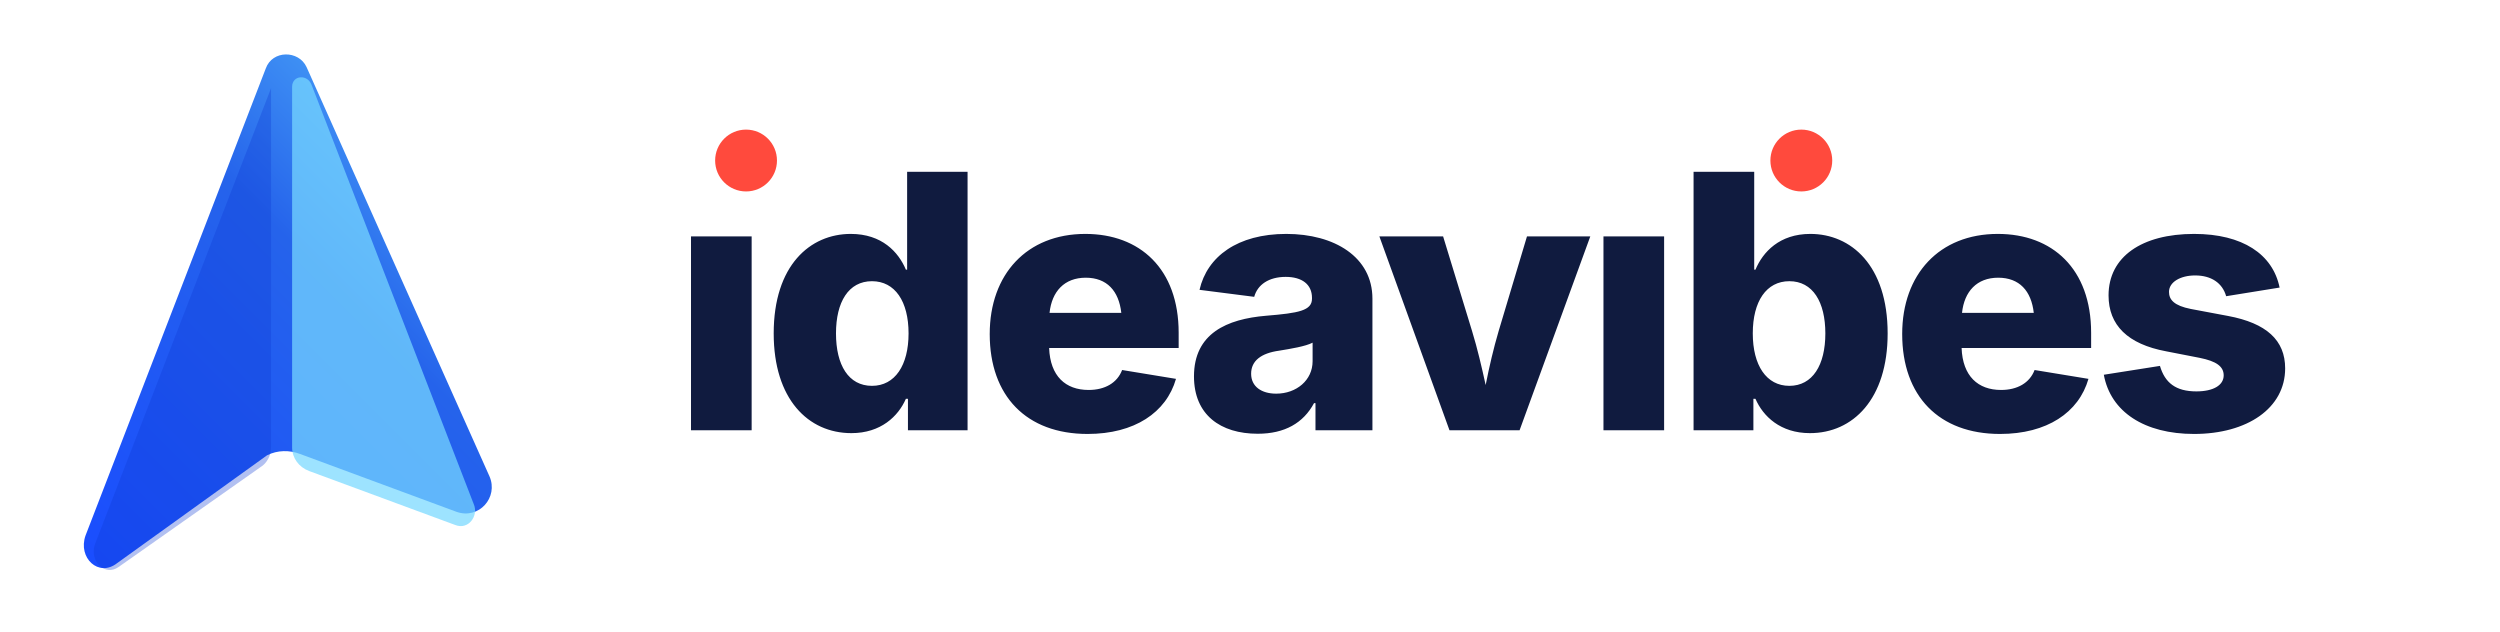
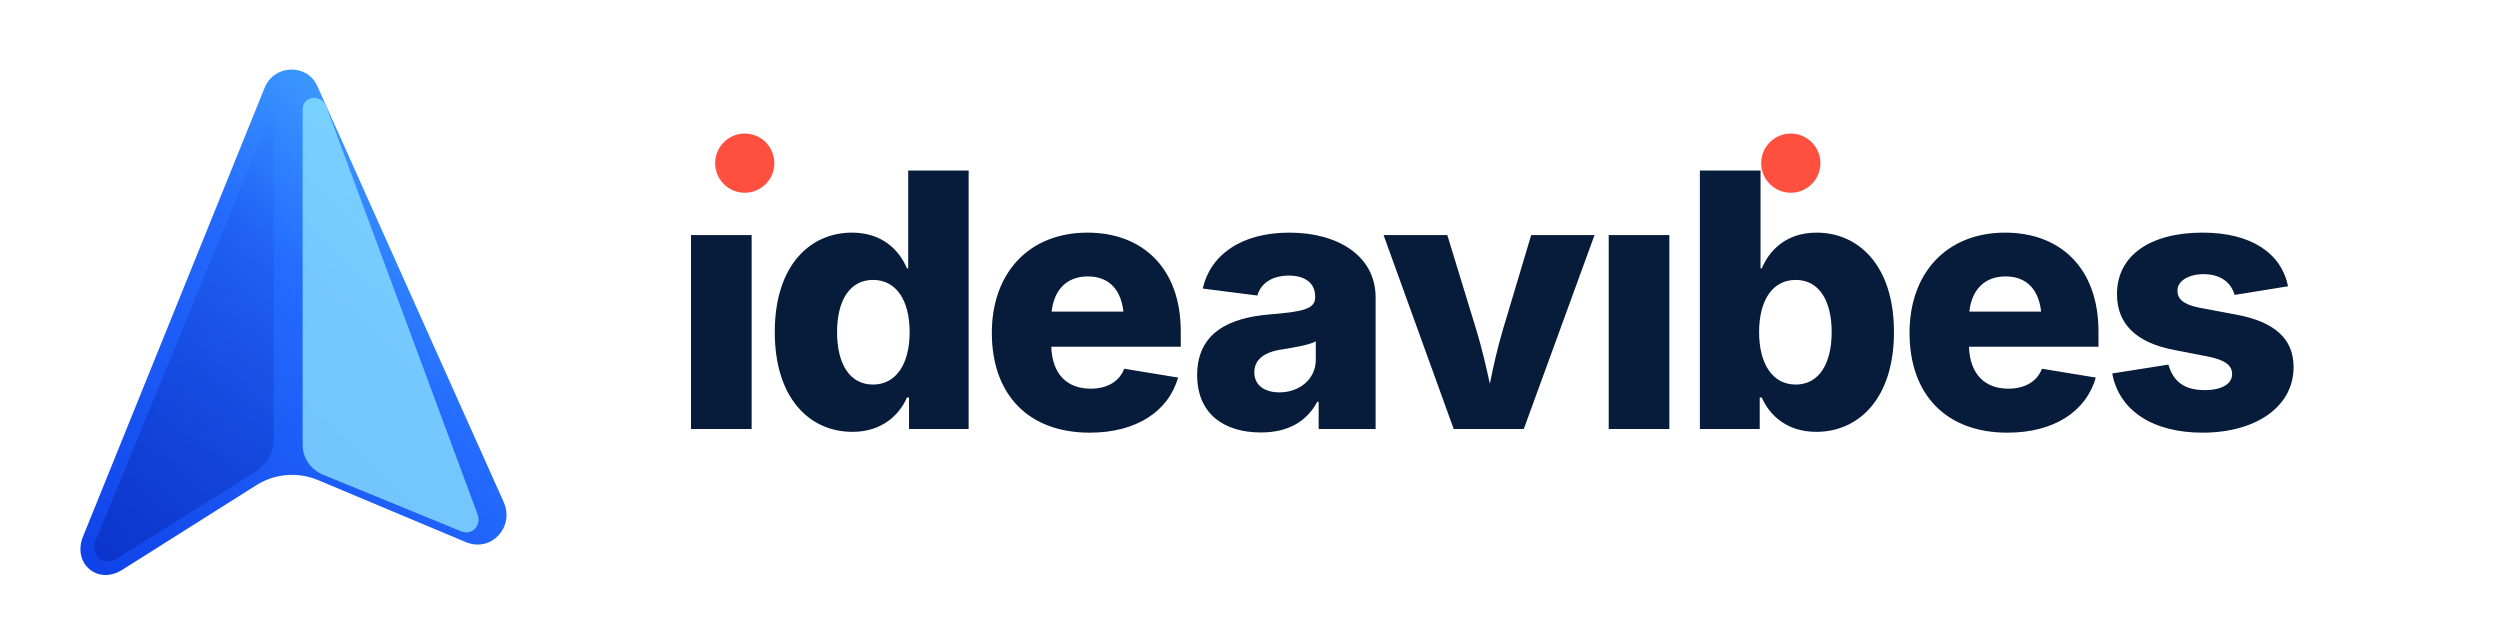
<svg xmlns="http://www.w3.org/2000/svg" width="190" height="48" viewBox="0 0 190 48" role="img" aria-labelledby="title">
  <defs>
-     <linearGradient id="ideavibes-wordmark-sail" x1="5" x2="42" y1="42" y2="5" gradientUnits="userSpaceOnUse">
-       <stop offset="0" stop-color="#1A4DFF" />
-       <stop offset="0.55" stop-color="#2563EB" />
-       <stop offset="1" stop-color="#5EC8FF" />
+     <linearGradient id="ideavibes-wordmark-sail" x1="6" x2="42" y1="43" y2="5" gradientUnits="userSpaceOnUse">
+       <stop offset="0" stop-color="#0F42E8" />
+       <stop offset="0.52" stop-color="#246BFF" />
+       <stop offset="1" stop-color="#55C9FF" />
+     </linearGradient>
+     <linearGradient id="ideavibes-wordmark-shadow" x1="9" x2="29" y1="43" y2="12" gradientUnits="userSpaceOnUse">
+       <stop offset="0" stop-color="#0822A8" stop-opacity=".46" />
+       <stop offset="1" stop-color="#0822A8" stop-opacity="0" />
    </linearGradient>
  </defs>
-   <path fill="url(#ideavibes-wordmark-sail)" d="M6.5 40.7 20.2 5.2c.5-1.4 2.5-1.4 3.1-.1l13.9 31.1c.7 1.6-.8 3.3-2.5 2.7l-11.9-4.4c-.8-.3-1.7-.3-2.5.1L8.9 42.8c-1.4 1.1-3-.4-2.4-2.1Z" />
-   <path fill="#78D9FF" fill-opacity=".72" d="M22.2 6.6V34c0 .8.5 1.5 1.3 1.8l11.1 4.1c1 .4 1.8-.7 1.4-1.6L23.7 6.5c-.3-.9-1.5-.8-1.5.1Z" />
-   <path fill="#0F3AD1" fill-opacity=".32" d="M7.2 41.4 20.6 6.7V34c0 .6-.3 1.2-.8 1.5L9 43.1c-1 .7-2.2-.4-1.8-1.7Z" />
-   <text x="51" y="32.7" fill="#101B3F" font-family="Inter, Avenir Next, Arial, Helvetica, sans-serif" font-size="27" font-weight="800" letter-spacing="-.8">ıdeavıbes</text>
-   <circle cx="56.7" cy="12.2" r="2.35" fill="#FF4A3D" />
-   <circle cx="136.9" cy="12.2" r="2.35" fill="#FF4A3D" />
+   <path fill="url(#ideavibes-wordmark-sail)" d="M6.3 40.8 20.1 6.7c.7-1.8 3.2-1.9 4-.2l14.2 31.7c.8 1.9-1 3.8-2.9 3l-11.2-4.7a5.1 5.1 0 0 0-4.6.3L9.3 43.3c-1.9 1.2-3.8-.5-3-2.5Z" />
+   <path fill="#8BE1FF" fill-opacity=".78" d="M23 8.3v25.5c0 1 .6 1.9 1.6 2.3l10.5 4.3c.8.3 1.5-.5 1.2-1.3L24.8 8.1c-.4-1-1.8-.8-1.8.2Z" />
+   <path fill="url(#ideavibes-wordmark-shadow)" d="M7.3 41 20.8 8.2v25.2c0 1-.5 1.8-1.3 2.4L8.8 42.5c-1 .6-2-.4-1.5-1.5Z" />
+   <text x="51" y="32.6" fill="#071B3A" font-family="Inter, Avenir Next, Arial, Helvetica, sans-serif" font-size="27" font-weight="800" letter-spacing="-.72">ıdeavıbes</text>
+   <circle cx="56.6" cy="12.4" r="2.25" fill="#FF4F3F" />
+   <circle cx="136.1" cy="12.4" r="2.25" fill="#FF4F3F" />
</svg>
